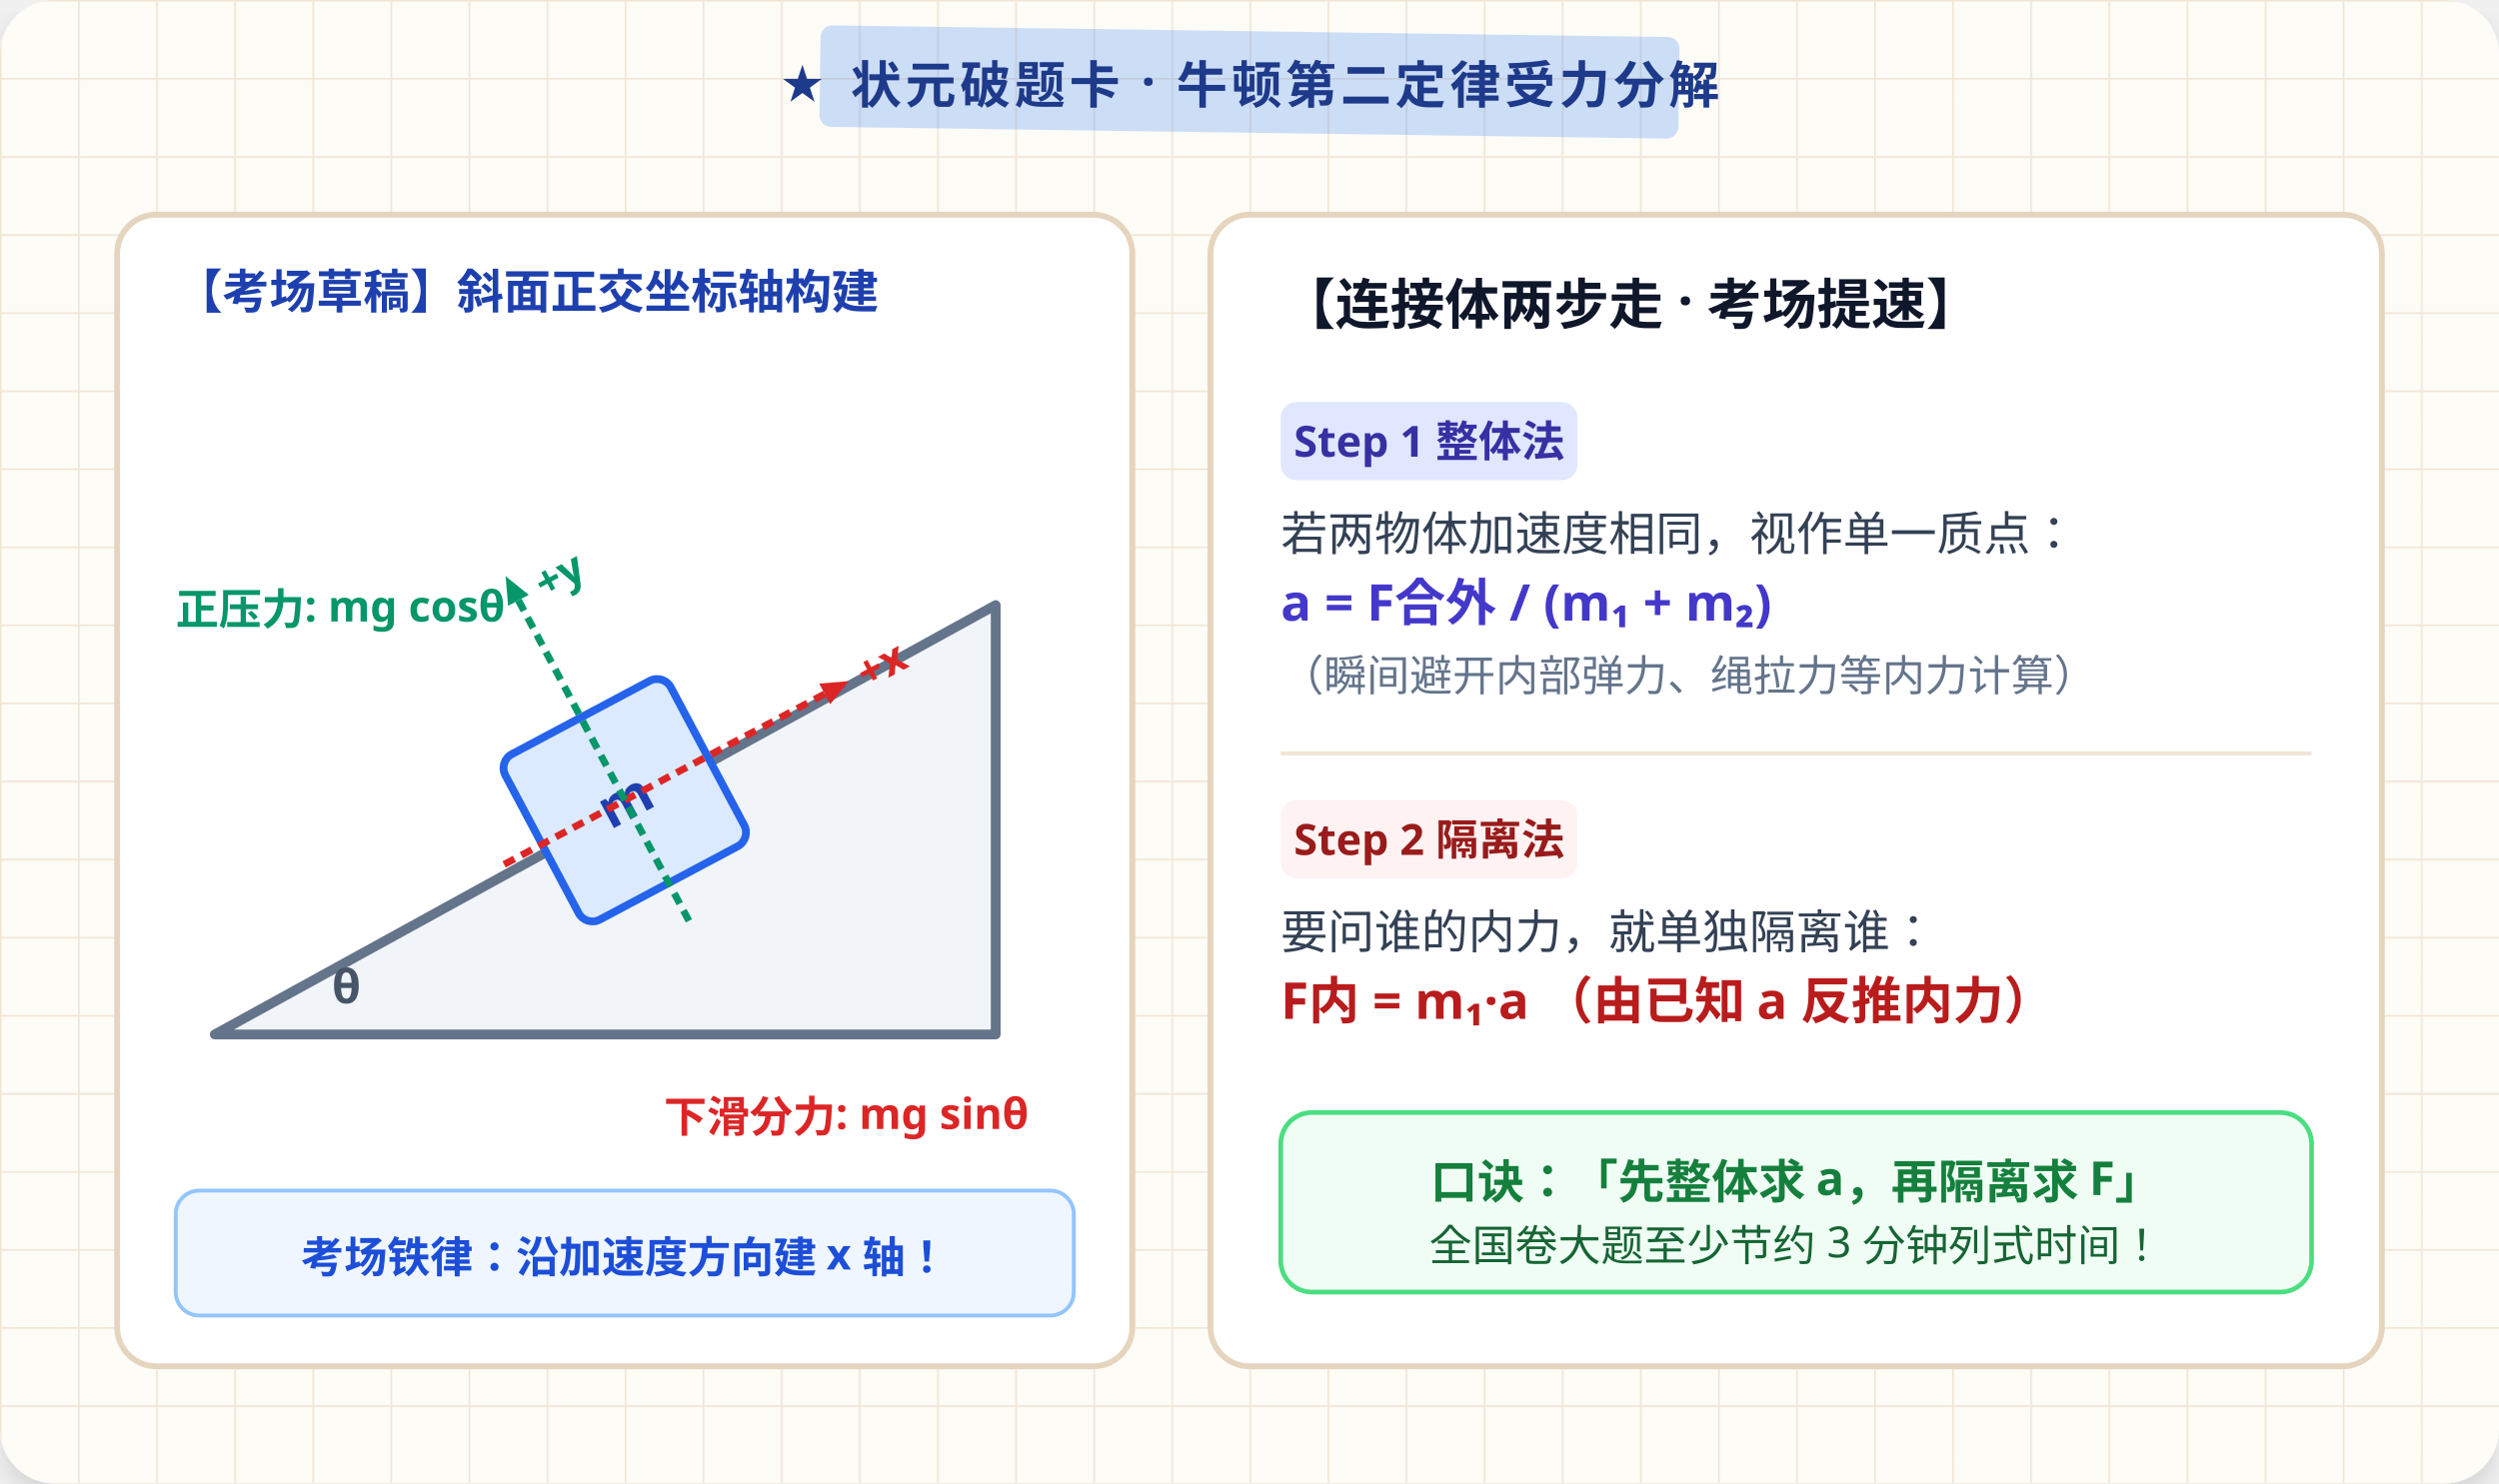
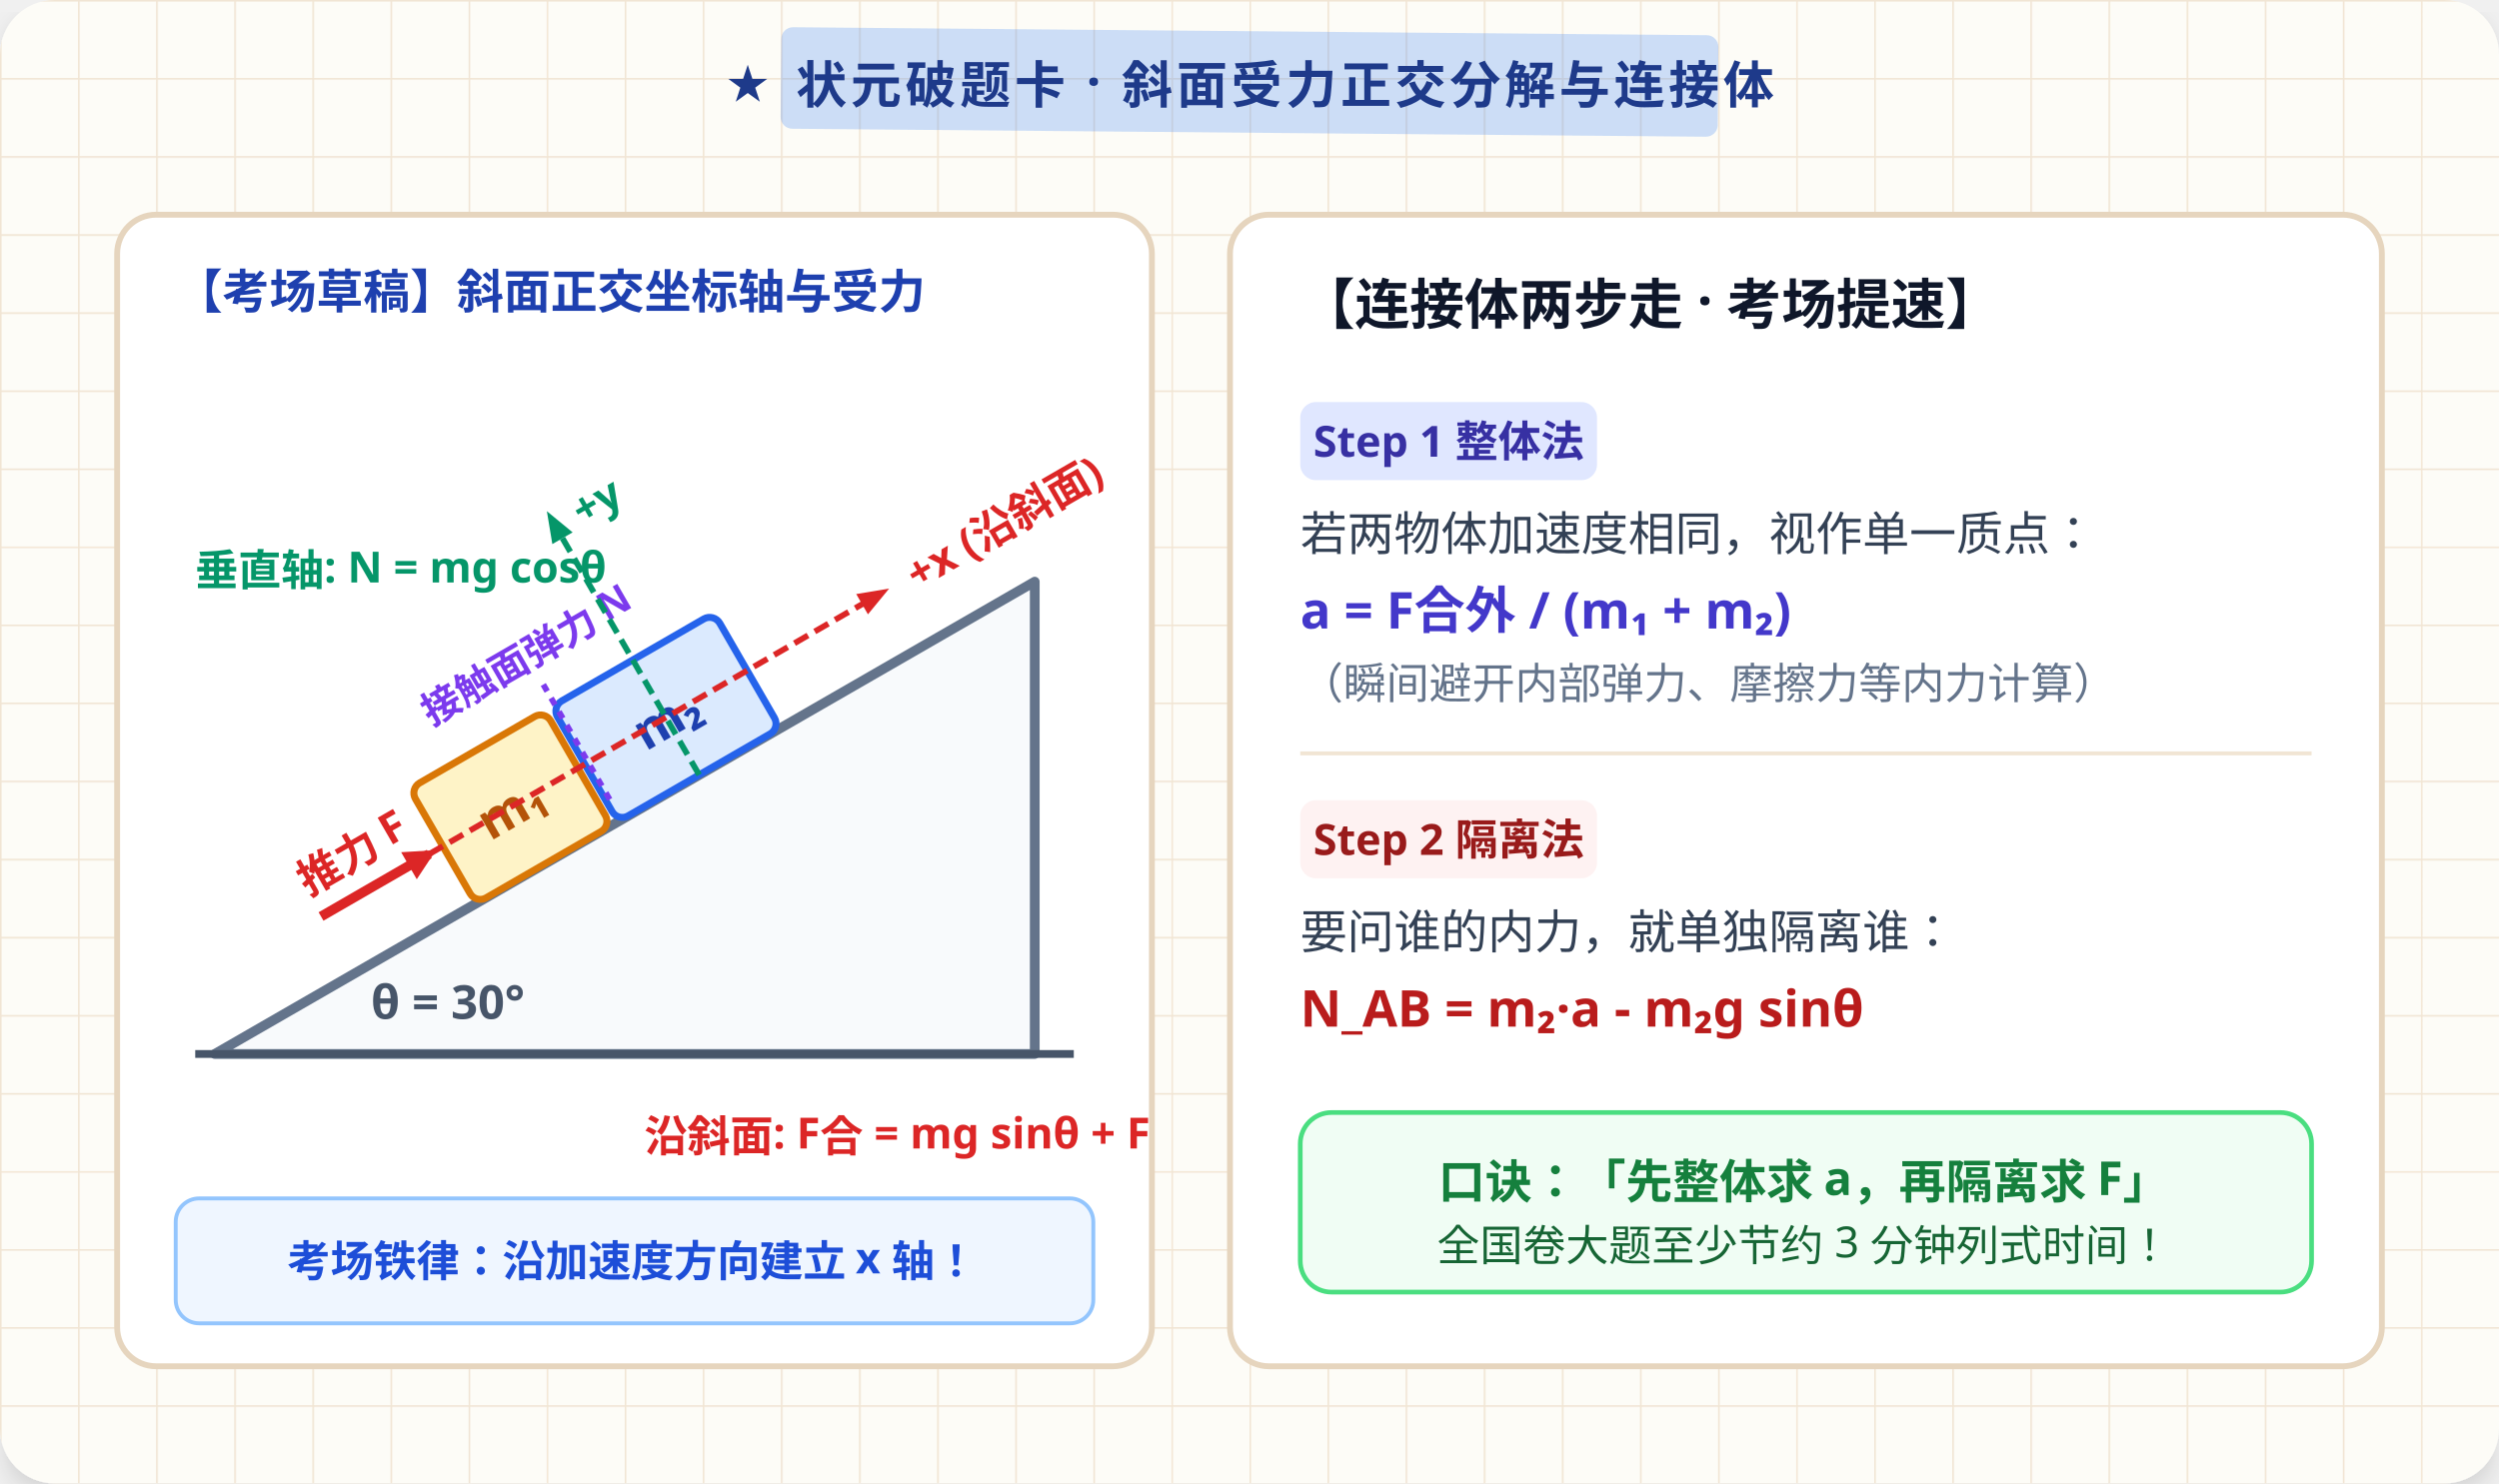
<svg xmlns="http://www.w3.org/2000/svg" viewBox="0 0 640 380" width="100%" height="100%">
  <defs>
-     <pattern id="grid2" width="20" height="20" patternUnits="userSpaceOnUse">
+     <pattern id="gridSlope" width="20" height="20" patternUnits="userSpaceOnUse">
      <path d="M 20 0 L 0 0 0 20" fill="none" stroke="#f1e5d4" stroke-width="0.8" />
    </pattern>
-     <filter id="shadow2" x="-5%" y="-5%" width="110%" height="110%">
+     <filter id="shadowSlope" x="-5%" y="-5%" width="110%" height="110%">
      <feDropShadow dx="0" dy="3" stdDeviation="3" flood-opacity="0.12" />
    </filter>
  </defs>
-   <rect width="640" height="380" rx="14" fill="#fdfcf7" filter="url(#shadow2)" />
-   <rect width="640" height="380" rx="14" fill="url(#grid2)" />
-   <rect x="210" y="8" width="220" height="26" fill="rgba(59, 130, 246, 0.25)" rx="3" transform="rotate(0.8 320 21)" />
+   <rect width="640" height="380" rx="14" fill="#fdfcf7" filter="url(#shadowSlope)" />
+   <rect width="640" height="380" rx="14" fill="url(#gridSlope)" />
+   <rect x="200" y="8" width="240" height="26" fill="rgba(59, 130, 246, 0.25)" rx="3" transform="rotate(0.5 320 21)" />
  <text x="320" y="26" font-family="'PingFang SC','Microsoft YaHei',sans-serif" font-size="13" font-weight="900" fill="#1e3a8a" text-anchor="middle" letter-spacing="1">
-     ★ 状元破题卡 · 牛顿第二定律受力分解
+     ★ 状元破题卡 · 斜面受力正交分解与连接体
  </text>
  <g transform="translate(30, 55)">
-     <rect width="260" height="295" rx="10" fill="#ffffff" stroke="#e6d5be" stroke-width="1.5" />
+     <rect width="265" height="295" rx="10" fill="#ffffff" stroke="#e6d5be" stroke-width="1.5" />
    <text x="15" y="24" font-family="'PingFang SC',sans-serif" font-size="12" font-weight="800" fill="#1e40af">
-       【考场草稿】斜面正交坐标轴构建
+       【考场草稿】斜面正交坐标轴与受力
    </text>
-     <path d="M 25 210 L 225 210 L 225 100 Z" fill="#f1f5f9" stroke="#64748b" stroke-width="2.5" stroke-linejoin="round" />
-     <text x="55" y="202" font-family="'PingFang SC',sans-serif" font-size="12" font-weight="700" fill="#475569">θ</text>
-     <g transform="translate(130, 150) rotate(-28)">
-       <rect x="-24" y="-24" width="48" height="48" rx="4" fill="#dbeafe" stroke="#2563eb" stroke-width="2" />
-       <text x="0" y="5" font-family="sans-serif" font-size="14" font-weight="900" fill="#1e40af" text-anchor="middle">m</text>
-       <line x1="-35" y1="0" x2="60" y2="0" stroke="#dc2626" stroke-width="1.8" stroke-dasharray="3,2" />
-       <path d="M 58 -3 L 65 0 L 58 3 Z" fill="#dc2626" />
-       <text x="68" y="4" font-family="'PingFang SC',sans-serif" font-size="11" font-weight="800" fill="#dc2626">+x</text>
-       <line x1="0" y1="35" x2="0" y2="-60" stroke="#059669" stroke-width="1.8" stroke-dasharray="3,2" />
-       <path d="M -3 -58 L 0 -65 L 3 -58 Z" fill="#059669" />
-       <text x="6" y="-55" font-family="'PingFang SC',sans-serif" font-size="11" font-weight="800" fill="#059669">+y</text>
+     <path d="M 25 215 L 235 215 L 235 94 Z" fill="#f8fafc" stroke="#64748b" stroke-width="2.5" stroke-linejoin="round" />
+     <line x1="20" y1="215" x2="245" y2="215" stroke="#475569" stroke-width="2" />
+     <text x="65" y="206" font-family="'PingFang SC',sans-serif" font-size="12" font-weight="700" fill="#475569">θ = 30°</text>
+     <g transform="translate(130, 154.5) rotate(-30)">
+       <rect x="-44" y="-34" width="40" height="34" rx="3" fill="#fef3c7" stroke="#d97706" stroke-width="1.8" />
+       <text x="-24" y="-12" font-family="sans-serif" font-size="13" font-weight="900" fill="#b45309" text-anchor="middle">m₁</text>
+       <rect x="-2" y="-34" width="48" height="34" rx="3" fill="#dbeafe" stroke="#2563eb" stroke-width="1.8" />
+       <text x="22" y="-12" font-family="sans-serif" font-size="13" font-weight="900" fill="#1e40af" text-anchor="middle">m₂</text>
+       <line x1="-80" y1="-17" x2="-48" y2="-17" stroke="#dc2626" stroke-width="2.5" />
+       <path d="M -54 -21 L -46 -17 L -54 -13 Z" fill="#dc2626" />
+       <text x="-65" y="-23" font-family="sans-serif" font-size="11" font-weight="900" fill="#dc2626" text-anchor="middle">推力 F</text>
+       <line x1="-1" y1="-40" x2="-1" y2="-5" stroke="#7c3aed" stroke-width="1.5" stroke-dasharray="2,2" />
+       <text x="-1" y="-45" font-family="'PingFang SC',sans-serif" font-size="10" font-weight="800" fill="#7c3aed" text-anchor="middle">接触面弹力 N</text>
+       <line x1="-60" y1="-17" x2="85" y2="-17" stroke="#dc2626" stroke-width="1.5" stroke-dasharray="4,2" />
+       <path d="M 80 -20 L 88 -17 L 80 -14 Z" fill="#dc2626" />
+       <text x="94" y="-13" font-family="sans-serif" font-size="11" font-weight="900" fill="#dc2626">+x (沿斜面)</text>
+       <line x1="22" y1="0" x2="22" y2="-75" stroke="#059669" stroke-width="1.5" stroke-dasharray="4,2" />
+       <path d="M 19 -70 L 22 -78 L 25 -70 Z" fill="#059669" />
+       <text x="28" y="-70" font-family="sans-serif" font-size="11" font-weight="900" fill="#059669">+y</text>
    </g>
-     <text x="140" y="235" font-family="'PingFang SC',sans-serif" font-size="11" font-weight="800" fill="#dc2626">下滑分力: mg sinθ</text>
-     <text x="15" y="105" font-family="'PingFang SC',sans-serif" font-size="11" font-weight="800" fill="#059669">正压力: mg cosθ</text>
-     <rect x="15" y="250" width="230" height="32" rx="6" fill="#eff6ff" stroke="#93c5fd" />
-     <text x="130" y="271" font-family="'PingFang SC',sans-serif" font-size="11" font-weight="800" fill="#1d4ed8" text-anchor="middle">
-       考场铁律：沿加速度方向建 x 轴！
+     <text x="20" y="95" font-family="'PingFang SC',sans-serif" font-size="11" font-weight="800" fill="#059669">垂直轴: N = mg cosθ</text>
+     <text x="135" y="240" font-family="'PingFang SC',sans-serif" font-size="11" font-weight="800" fill="#dc2626">沿斜面: F合 = mg sinθ + F</text>
+     <rect x="15" y="252" width="235" height="32" rx="6" fill="#eff6ff" stroke="#93c5fd" />
+     <text x="132" y="272" font-family="'PingFang SC',sans-serif" font-size="11" font-weight="800" fill="#1d4ed8" text-anchor="middle">
+       考场铁律：沿加速度方向建立 x 轴！
    </text>
  </g>
-   <g transform="translate(310, 55)">
-     <rect width="300" height="295" rx="10" fill="#ffffff" stroke="#e6d5be" stroke-width="1.5" />
+   <g transform="translate(315, 55)">
+     <rect width="295" height="295" rx="10" fill="#ffffff" stroke="#e6d5be" stroke-width="1.5" />
    <text x="18" y="28" font-family="'PingFang SC',sans-serif" font-size="14" font-weight="900" fill="#0f172a">
      【连接体两步走 · 考场提速】
    </text>
    <g transform="translate(18, 48)">
      <rect x="0" y="0" width="76" height="20" rx="4" fill="#e0e7ff" />
      <text x="38" y="14" font-family="'PingFang SC',sans-serif" font-size="11" font-weight="800" fill="#3730a3" text-anchor="middle">Step 1 整体法</text>
      <text x="0" y="38" font-family="'PingFang SC',sans-serif" font-size="12" fill="#334155">
        若两物体加速度相同，视作单一质点：
      </text>
-       <text x="0" y="56" font-family="'PingFang SC',sans-serif" font-size="13" font-weight="800" fill="#4338ca">
+       <text x="0" y="58" font-family="'PingFang SC',sans-serif" font-size="13" font-weight="900" fill="#4338ca">
        a = F合外 / (m₁ + m₂)
      </text>
-       <text x="0" y="74" font-family="'PingFang SC',sans-serif" font-size="11" fill="#64748b">
-         （瞬间避开内部弹力、绳拉力等内力计算）
+       <text x="0" y="76" font-family="'PingFang SC',sans-serif" font-size="11" fill="#64748b">
+         （瞬间避开内部弹力、摩擦力等内力计算）
      </text>
    </g>
-     <line x1="18" y1="138" x2="282" y2="138" stroke="#f1e5d4" stroke-width="1" />
+     <line x1="18" y1="138" x2="277" y2="138" stroke="#f1e5d4" stroke-width="1" />
    <g transform="translate(18, 150)">
      <rect x="0" y="0" width="76" height="20" rx="4" fill="#fef2f2" />
      <text x="38" y="14" font-family="'PingFang SC',sans-serif" font-size="11" font-weight="800" fill="#991b1b" text-anchor="middle">Step 2 隔离法</text>
      <text x="0" y="38" font-family="'PingFang SC',sans-serif" font-size="12" fill="#334155">
        要问谁的内力，就单独隔离谁：
      </text>
-       <text x="0" y="56" font-family="'PingFang SC',sans-serif" font-size="13" font-weight="800" fill="#b91c1c">
-         F内 = m₁·a （由已知 a 反推内力）
+       <text x="0" y="58" font-family="'PingFang SC',sans-serif" font-size="13" font-weight="900" fill="#b91c1c">
+         N_AB = m₂·a - m₂g sinθ
      </text>
    </g>
    <g transform="translate(18, 230)">
-       <rect x="0" y="0" width="264" height="46" rx="8" fill="#f0fdf4" stroke="#4ade80" stroke-width="1.2" />
-       <text x="132" y="22" font-family="'PingFang SC',sans-serif" font-size="12" font-weight="900" fill="#15803d" text-anchor="middle">
+       <rect x="0" y="0" width="259" height="46" rx="8" fill="#f0fdf4" stroke="#4ade80" stroke-width="1.2" />
+       <text x="129" y="22" font-family="'PingFang SC',sans-serif" font-size="12" font-weight="900" fill="#15803d" text-anchor="middle">
        口诀：「先整体求 a，再隔离求 F」
      </text>
-       <text x="132" y="38" font-family="'PingFang SC',sans-serif" font-size="11" fill="#166534" text-anchor="middle">
+       <text x="129" y="38" font-family="'PingFang SC',sans-serif" font-size="11" fill="#166534" text-anchor="middle">
        全国卷大题至少节约 3 分钟列式时间！
      </text>
    </g>
  </g>
</svg>
